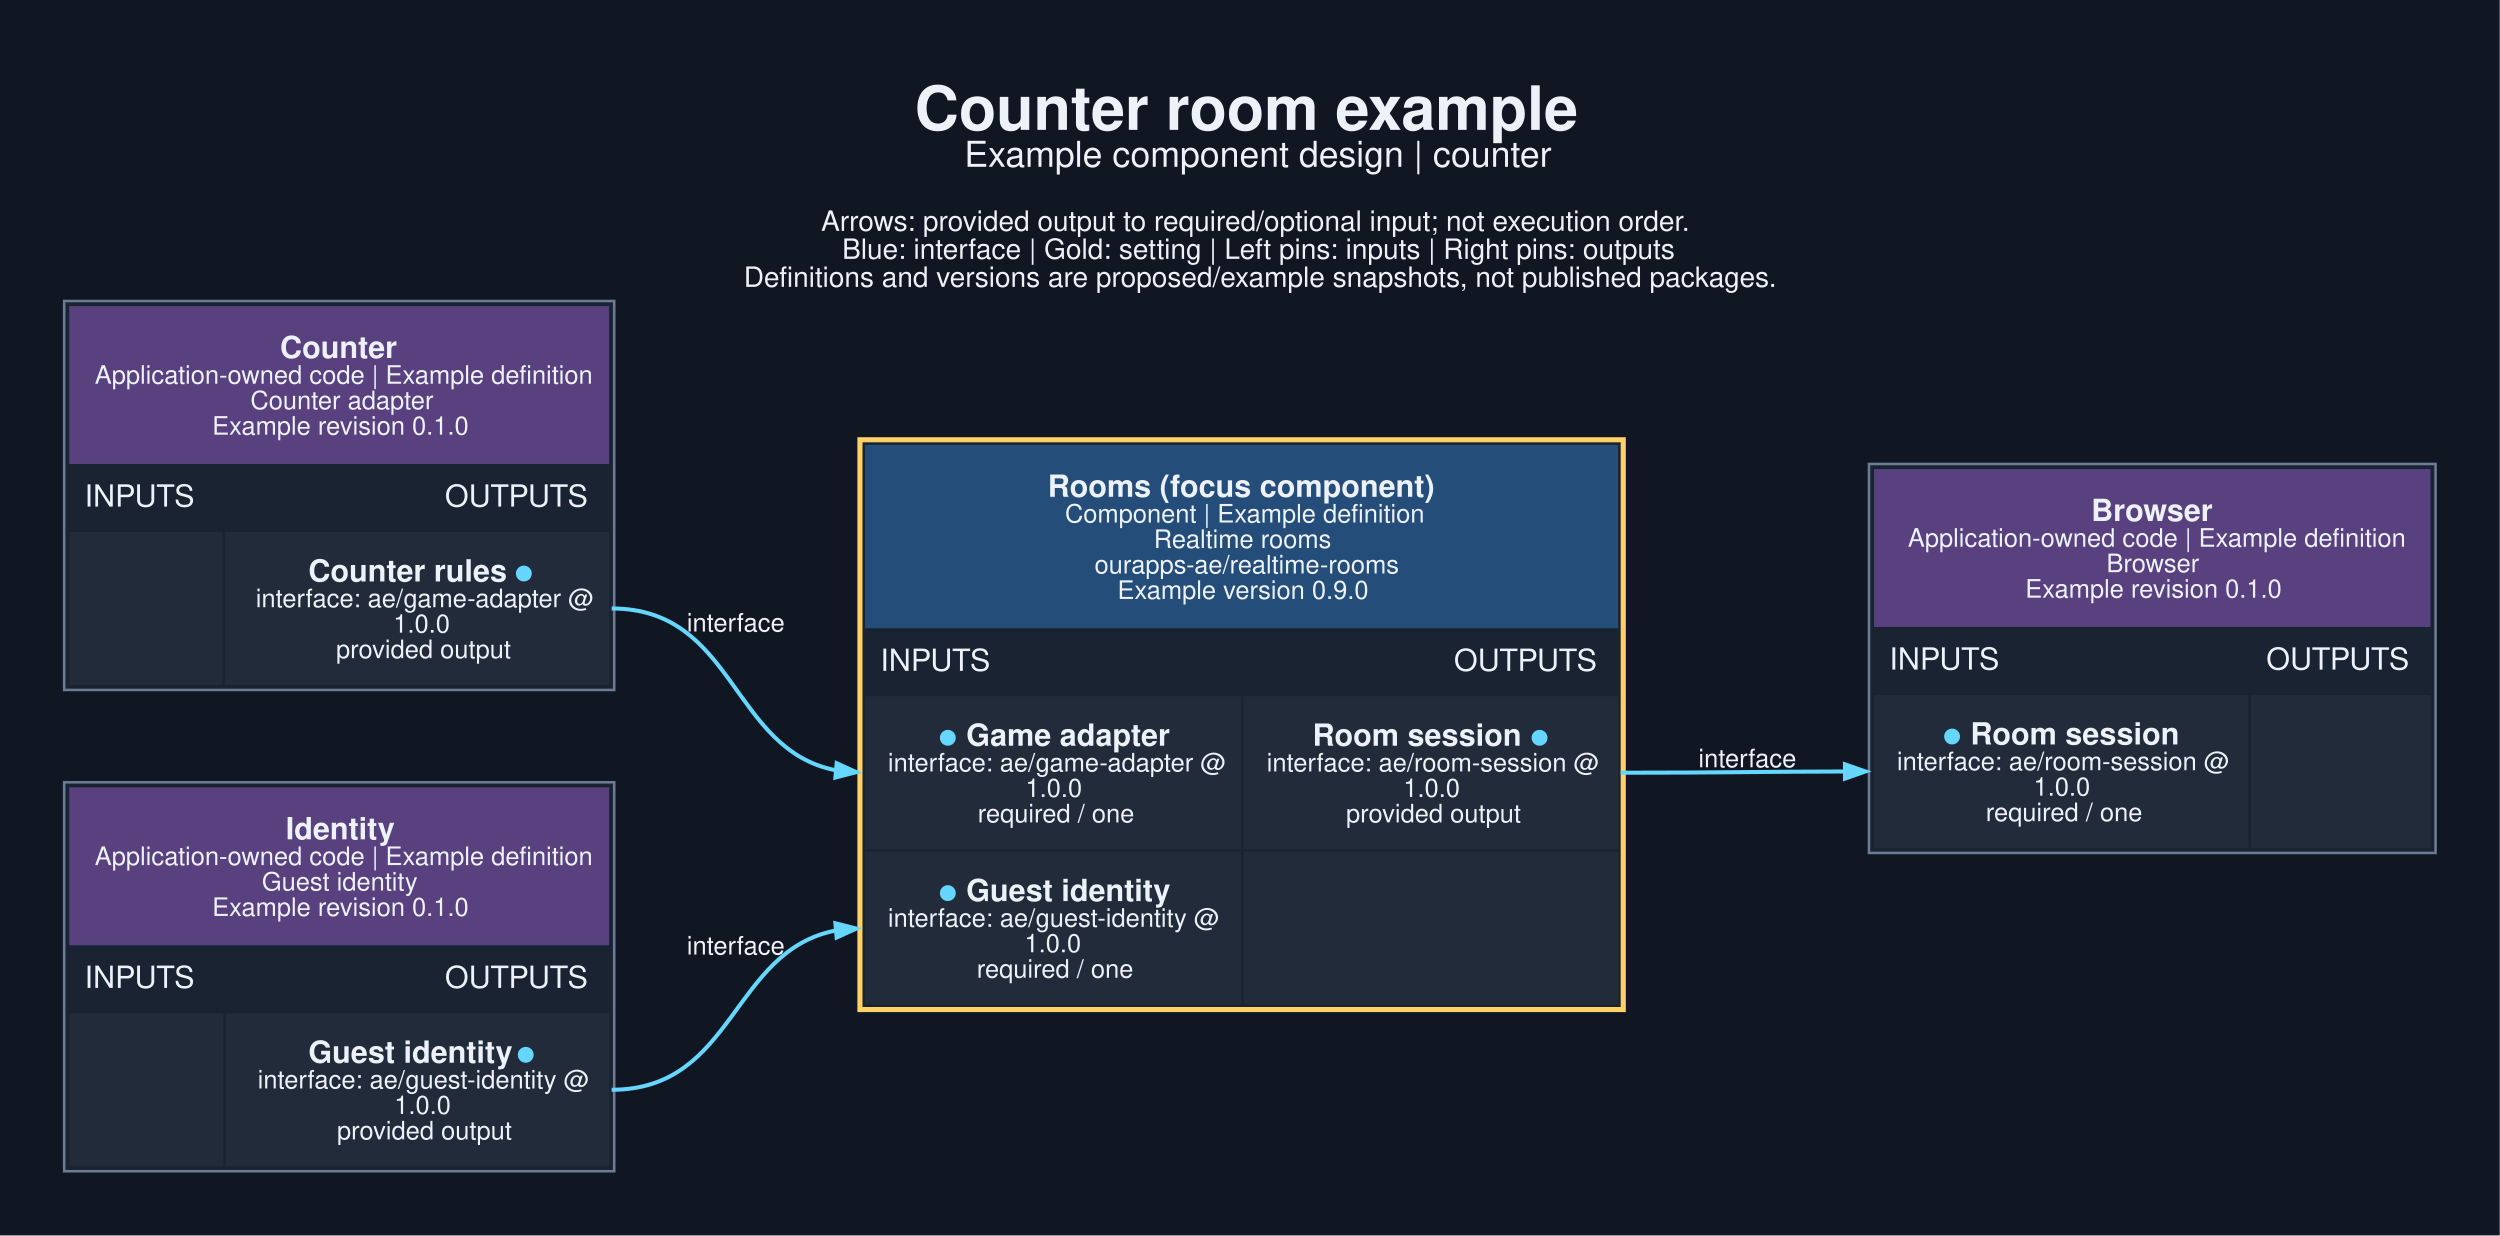
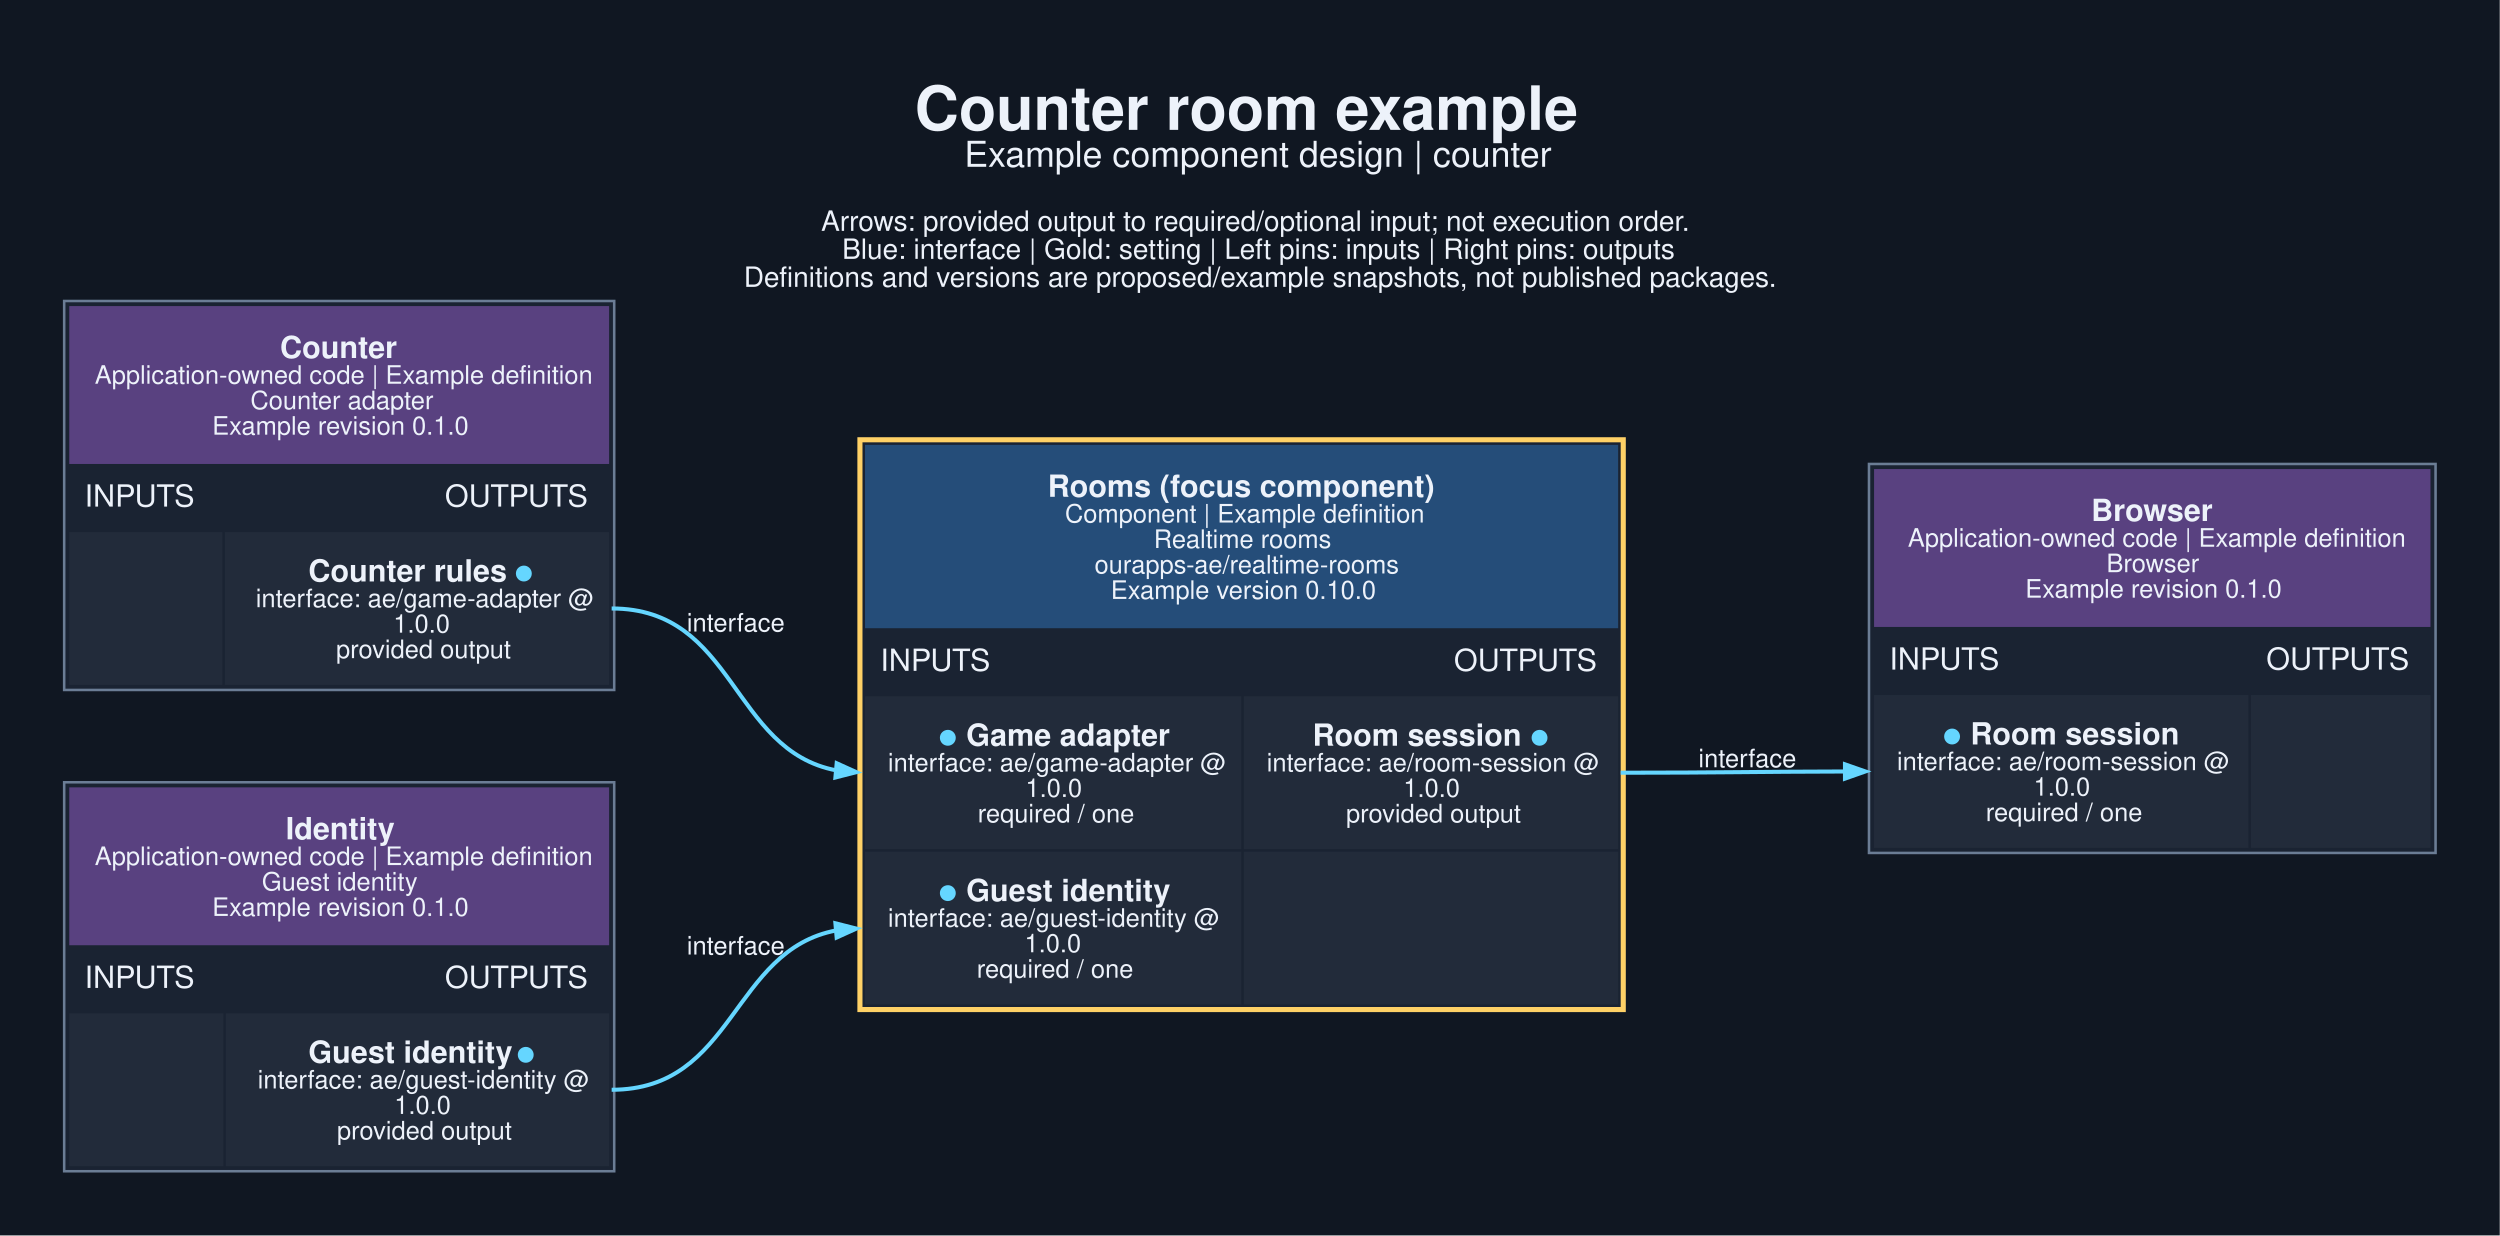
<svg xmlns="http://www.w3.org/2000/svg" width="1309pt" height="647pt" viewBox="0.00 0.00 1309.00 647.00">
  <g id="graph0" class="graph" transform="scale(1.33333 1.33333) rotate(0) translate(25.2 459.95)">
    <polygon fill="#101722" stroke="none" points="-25.2,25.2 -25.2,-459.95 956.45,-459.95 956.45,25.2 -25.2,25.2" />
    <text xml:space="preserve" text-anchor="start" x="334" y="-408.95" font-family="Helvetica,sans-Serif" font-weight="bold" font-size="24.00" fill="#edf2fa">Counter room example</text>
    <text xml:space="preserve" text-anchor="start" x="353.5" y="-394.45" font-family="Helvetica,sans-Serif" font-size="14.00" fill="#edf2fa">Example component design | counter</text>
    <text xml:space="preserve" text-anchor="start" x="297.25" y="-369.3" font-family="Helvetica,sans-Serif" font-size="11.00" fill="#edf2fa">Arrows: provided output to required/optional input; not execution order.</text>
    <text xml:space="preserve" text-anchor="start" x="305.5" y="-358.3" font-family="Helvetica,sans-Serif" font-size="11.00" fill="#edf2fa">Blue: interface | Gold: setting | Left pins: inputs | Right pins: outputs</text>
    <text xml:space="preserve" text-anchor="start" x="266.88" y="-347.3" font-family="Helvetica,sans-Serif" font-size="11.00" fill="#edf2fa">Definitions and versions are proposed/example snapshots, not published packages.</text>
    <g id="node1" class="node">
      <polygon fill="#1a2332" stroke="none" points="0,-189 0,-341.75 216,-341.75 216,-189 0,-189" />
      <polygon fill="#594180" stroke="none" points="2,-277.75 2,-339.75 214,-339.75 214,-277.75 2,-277.75" />
      <text xml:space="preserve" text-anchor="start" x="84.75" y="-319.35" font-family="Helvetica,sans-Serif" font-weight="bold" font-size="12.00" fill="#edf2fa">Counter</text>
      <text xml:space="preserve" text-anchor="start" x="12" y="-309.25" font-family="Helvetica,sans-Serif" font-size="10.00" fill="#edf2fa">Application-owned code | Example definition</text>
      <text xml:space="preserve" text-anchor="start" x="73.12" y="-299.25" font-family="Helvetica,sans-Serif" font-size="10.00" fill="#edf2fa">Counter adapter</text>
      <text xml:space="preserve" text-anchor="start" x="58.12" y="-289.25" font-family="Helvetica,sans-Serif" font-size="10.00" fill="#edf2fa">Example revision 0.1.0</text>
      <text xml:space="preserve" text-anchor="start" x="8" y="-261" font-family="Helvetica,sans-Serif" font-size="12.00" fill="#edf2fa">INPUTS</text>
      <text xml:space="preserve" text-anchor="start" x="149.5" y="-261" font-family="Helvetica,sans-Serif" font-size="12.00" fill="#edf2fa">OUTPUTS</text>
      <polygon fill="#222b3a" stroke="none" points="2,-191 2,-251 62.12,-251 62.12,-191 2,-191" />
      <polygon fill="#222b3a" stroke="none" points="63.12,-191 63.12,-251 214,-251 214,-191 63.12,-191" />
      <text xml:space="preserve" text-anchor="start" x="95.88" y="-231.6" font-family="Helvetica,sans-Serif" font-weight="bold" font-size="12.00" fill="#edf2fa">Counter rules </text>
      <text xml:space="preserve" text-anchor="start" x="176.88" y="-231.6" font-family="Helvetica,sans-Serif" font-weight="bold" font-size="12.00" fill="#65d6ff">●</text>
      <text xml:space="preserve" text-anchor="start" x="75.25" y="-221.5" font-family="Helvetica,sans-Serif" font-size="10.00" fill="#edf2fa">interface: ae/game-adapter @</text>
      <text xml:space="preserve" text-anchor="start" x="129.25" y="-211.5" font-family="Helvetica,sans-Serif" font-size="10.00" fill="#edf2fa">1.0.0</text>
      <text xml:space="preserve" text-anchor="start" x="106.75" y="-201.5" font-family="Helvetica,sans-Serif" font-size="10.00" fill="#edf2fa">provided output</text>
      <polygon fill="none" stroke="#6b7d95" points="0,-189 0,-341.75 216,-341.75 216,-189 0,-189" />
    </g>
    <g id="node3" class="node">
      <polygon fill="#1a2332" stroke="none" points="311.5,-62.5 311.5,-288.25 613.25,-288.25 613.25,-62.5 311.5,-62.5" />
      <polygon fill="#254d79" stroke="none" points="314.5,-213.25 314.5,-285.25 610.25,-285.25 610.25,-213.25 314.5,-213.25" />
      <text xml:space="preserve" text-anchor="start" x="386.25" y="-264.85" font-family="Helvetica,sans-Serif" font-weight="bold" font-size="12.00" fill="#edf2fa">Rooms (focus component)</text>
      <text xml:space="preserve" text-anchor="start" x="393" y="-254.75" font-family="Helvetica,sans-Serif" font-size="10.00" fill="#edf2fa">Component | Example definition</text>
      <text xml:space="preserve" text-anchor="start" x="427.88" y="-244.75" font-family="Helvetica,sans-Serif" font-size="10.00" fill="#edf2fa">Realtime rooms</text>
      <text xml:space="preserve" text-anchor="start" x="404.62" y="-234.75" font-family="Helvetica,sans-Serif" font-size="10.00" fill="#edf2fa">ourapps-ae/realtime-rooms</text>
-       <text xml:space="preserve" text-anchor="start" x="413.62" y="-224.75" font-family="Helvetica,sans-Serif" font-size="10.00" fill="#edf2fa">Example version 0.9.0</text>
+       <text xml:space="preserve" text-anchor="start" x="411" y="-224.75" font-family="Helvetica,sans-Serif" font-size="10.00" fill="#edf2fa">Example version 0.10.0</text>
      <text xml:space="preserve" text-anchor="start" x="320.5" y="-196.5" font-family="Helvetica,sans-Serif" font-size="12.00" fill="#edf2fa">INPUTS</text>
      <text xml:space="preserve" text-anchor="start" x="545.75" y="-196.5" font-family="Helvetica,sans-Serif" font-size="12.00" fill="#edf2fa">OUTPUTS</text>
      <polygon fill="#222b3a" stroke="none" points="314.5,-126.5 314.5,-186.5 462.25,-186.5 462.25,-126.5 314.5,-126.5" />
      <text xml:space="preserve" text-anchor="start" x="343.38" y="-167.1" font-family="Helvetica,sans-Serif" font-weight="bold" font-size="12.00" fill="#65d6ff">●</text>
      <text xml:space="preserve" text-anchor="start" x="350.88" y="-167.1" font-family="Helvetica,sans-Serif" font-weight="bold" font-size="12.00" fill="#edf2fa"> Game adapter</text>
      <text xml:space="preserve" text-anchor="start" x="323.5" y="-157" font-family="Helvetica,sans-Serif" font-size="10.00" fill="#edf2fa">interface: ae/game-adapter @</text>
      <text xml:space="preserve" text-anchor="start" x="377.5" y="-147" font-family="Helvetica,sans-Serif" font-size="10.00" fill="#edf2fa">1.0.0</text>
      <text xml:space="preserve" text-anchor="start" x="358.75" y="-137" font-family="Helvetica,sans-Serif" font-size="10.00" fill="#edf2fa">required / one</text>
      <polygon fill="#222b3a" stroke="none" points="463.25,-126.5 463.25,-186.5 610.25,-186.5 610.25,-126.5 463.25,-126.5" />
      <text xml:space="preserve" text-anchor="start" x="490.25" y="-167.1" font-family="Helvetica,sans-Serif" font-weight="bold" font-size="12.00" fill="#edf2fa">Room session </text>
      <text xml:space="preserve" text-anchor="start" x="575.75" y="-167.1" font-family="Helvetica,sans-Serif" font-weight="bold" font-size="12.00" fill="#65d6ff">●</text>
      <text xml:space="preserve" text-anchor="start" x="472.25" y="-157" font-family="Helvetica,sans-Serif" font-size="10.00" fill="#edf2fa">interface: ae/room-session @</text>
      <text xml:space="preserve" text-anchor="start" x="525.88" y="-147" font-family="Helvetica,sans-Serif" font-size="10.00" fill="#edf2fa">1.0.0</text>
      <text xml:space="preserve" text-anchor="start" x="503.38" y="-137" font-family="Helvetica,sans-Serif" font-size="10.00" fill="#edf2fa">provided output</text>
      <polygon fill="#222b3a" stroke="none" points="314.5,-65.5 314.5,-125.5 462.25,-125.5 462.25,-65.5 314.5,-65.5" />
      <text xml:space="preserve" text-anchor="start" x="343.38" y="-106.1" font-family="Helvetica,sans-Serif" font-weight="bold" font-size="12.00" fill="#65d6ff">●</text>
      <text xml:space="preserve" text-anchor="start" x="350.88" y="-106.1" font-family="Helvetica,sans-Serif" font-weight="bold" font-size="12.00" fill="#edf2fa"> Guest identity</text>
      <text xml:space="preserve" text-anchor="start" x="323.5" y="-96" font-family="Helvetica,sans-Serif" font-size="10.00" fill="#edf2fa">interface: ae/guest-identity @</text>
      <text xml:space="preserve" text-anchor="start" x="377.12" y="-86" font-family="Helvetica,sans-Serif" font-size="10.00" fill="#edf2fa">1.0.0</text>
      <text xml:space="preserve" text-anchor="start" x="358.38" y="-76" font-family="Helvetica,sans-Serif" font-size="10.00" fill="#edf2fa">required / one</text>
      <polygon fill="#222b3a" stroke="none" points="463.25,-65.5 463.25,-125.5 610.25,-125.5 610.25,-65.5 463.25,-65.5" />
      <polygon fill="none" stroke="#ffd166" stroke-width="2" points="312.5,-63.5 312.5,-287.25 612.25,-287.25 612.25,-63.5 312.5,-63.5" />
    </g>
    <g id="edge1" class="edge">
      <path fill="none" stroke="#65d6ff" stroke-width="1.6" d="M215,-221C263.65,-221 261.75,-165.25 303.29,-157.41" />
      <polygon fill="#65d6ff" stroke="#65d6ff" stroke-width="1.6" points="303.37,-160.22 311.09,-156.72 302.87,-154.64 303.37,-160.22" />
      <text xml:space="preserve" text-anchor="middle" x="263.75" y="-211.94" font-family="Helvetica,sans-Serif" font-size="10.00" fill="#edf2fa">interface</text>
    </g>
    <g id="node2" class="node">
      <polygon fill="#1a2332" stroke="none" points="0,0 0,-152.75 216,-152.75 216,0 0,0" />
      <polygon fill="#594180" stroke="none" points="2,-88.75 2,-150.75 214,-150.75 214,-88.75 2,-88.75" />
      <text xml:space="preserve" text-anchor="start" x="87" y="-130.35" font-family="Helvetica,sans-Serif" font-weight="bold" font-size="12.00" fill="#edf2fa">Identity</text>
      <text xml:space="preserve" text-anchor="start" x="12" y="-120.25" font-family="Helvetica,sans-Serif" font-size="10.00" fill="#edf2fa">Application-owned code | Example definition</text>
      <text xml:space="preserve" text-anchor="start" x="77.62" y="-110.25" font-family="Helvetica,sans-Serif" font-size="10.00" fill="#edf2fa">Guest identity</text>
      <text xml:space="preserve" text-anchor="start" x="58.12" y="-100.25" font-family="Helvetica,sans-Serif" font-size="10.00" fill="#edf2fa">Example revision 0.1.0</text>
      <text xml:space="preserve" text-anchor="start" x="8" y="-72" font-family="Helvetica,sans-Serif" font-size="12.00" fill="#edf2fa">INPUTS</text>
      <text xml:space="preserve" text-anchor="start" x="149.5" y="-72" font-family="Helvetica,sans-Serif" font-size="12.00" fill="#edf2fa">OUTPUTS</text>
      <polygon fill="#222b3a" stroke="none" points="2,-2 2,-62 62.5,-62 62.5,-2 2,-2" />
      <polygon fill="#222b3a" stroke="none" points="63.5,-2 63.5,-62 214,-62 214,-2 63.5,-2" />
      <text xml:space="preserve" text-anchor="start" x="95.88" y="-42.6" font-family="Helvetica,sans-Serif" font-weight="bold" font-size="12.00" fill="#edf2fa">Guest identity </text>
      <text xml:space="preserve" text-anchor="start" x="177.62" y="-42.6" font-family="Helvetica,sans-Serif" font-weight="bold" font-size="12.00" fill="#65d6ff">●</text>
      <text xml:space="preserve" text-anchor="start" x="76" y="-32.5" font-family="Helvetica,sans-Serif" font-size="10.00" fill="#edf2fa">interface: ae/guest-identity @</text>
      <text xml:space="preserve" text-anchor="start" x="129.62" y="-22.5" font-family="Helvetica,sans-Serif" font-size="10.00" fill="#edf2fa">1.0.0</text>
      <text xml:space="preserve" text-anchor="start" x="107.12" y="-12.5" font-family="Helvetica,sans-Serif" font-size="10.00" fill="#edf2fa">provided output</text>
      <polygon fill="none" stroke="#6b7d95" points="0,0 0,-152.75 216,-152.75 216,0 0,0" />
    </g>
    <g id="edge2" class="edge">
      <path fill="none" stroke="#65d6ff" stroke-width="1.6" d="M215,-32C263.42,-32 261.93,-86.88 303.33,-94.6" />
      <polygon fill="#65d6ff" stroke="#65d6ff" stroke-width="1.6" points="302.87,-97.37 311.09,-95.29 303.36,-91.79 302.87,-97.37" />
      <text xml:space="preserve" text-anchor="middle" x="263.75" y="-85.1" font-family="Helvetica,sans-Serif" font-size="10.00" fill="#edf2fa">interface</text>
    </g>
    <g id="node4" class="node">
      <polygon fill="#1a2332" stroke="none" points="708.75,-125 708.75,-277.75 931.25,-277.75 931.25,-125 708.75,-125" />
      <polygon fill="#594180" stroke="none" points="710.75,-213.75 710.75,-275.75 929.25,-275.75 929.25,-213.75 710.75,-213.75" />
      <text xml:space="preserve" text-anchor="start" x="796" y="-255.35" font-family="Helvetica,sans-Serif" font-weight="bold" font-size="12.00" fill="#edf2fa">Browser</text>
      <text xml:space="preserve" text-anchor="start" x="724" y="-245.25" font-family="Helvetica,sans-Serif" font-size="10.00" fill="#edf2fa">Application-owned code | Example definition</text>
      <text xml:space="preserve" text-anchor="start" x="802" y="-235.25" font-family="Helvetica,sans-Serif" font-size="10.00" fill="#edf2fa">Browser</text>
      <text xml:space="preserve" text-anchor="start" x="770.12" y="-225.25" font-family="Helvetica,sans-Serif" font-size="10.00" fill="#edf2fa">Example revision 0.1.0</text>
      <text xml:space="preserve" text-anchor="start" x="716.75" y="-197" font-family="Helvetica,sans-Serif" font-size="12.00" fill="#edf2fa">INPUTS</text>
      <text xml:space="preserve" text-anchor="start" x="864.75" y="-197" font-family="Helvetica,sans-Serif" font-size="12.00" fill="#edf2fa">OUTPUTS</text>
      <polygon fill="#222b3a" stroke="none" points="710.75,-127 710.75,-187 857.75,-187 857.75,-127 710.75,-127" />
      <text xml:space="preserve" text-anchor="start" x="737.75" y="-167.6" font-family="Helvetica,sans-Serif" font-weight="bold" font-size="12.00" fill="#65d6ff">●</text>
      <text xml:space="preserve" text-anchor="start" x="745.25" y="-167.6" font-family="Helvetica,sans-Serif" font-weight="bold" font-size="12.00" fill="#edf2fa"> Room session</text>
      <text xml:space="preserve" text-anchor="start" x="719.75" y="-157.5" font-family="Helvetica,sans-Serif" font-size="10.00" fill="#edf2fa">interface: ae/room-session @</text>
      <text xml:space="preserve" text-anchor="start" x="773.38" y="-147.5" font-family="Helvetica,sans-Serif" font-size="10.00" fill="#edf2fa">1.0.0</text>
      <text xml:space="preserve" text-anchor="start" x="754.62" y="-137.5" font-family="Helvetica,sans-Serif" font-size="10.00" fill="#edf2fa">required / one</text>
      <polygon fill="#222b3a" stroke="none" points="858.75,-127 858.75,-187 929.25,-187 929.25,-127 858.75,-127" />
      <polygon fill="none" stroke="#6b7d95" points="708.75,-125 708.75,-277.75 931.25,-277.75 931.25,-125 708.75,-125" />
    </g>
    <g id="edge3" class="edge">
      <path fill="none" stroke="#65d6ff" stroke-width="1.6" d="M611.25,-156.5C651.44,-156.5 663.96,-156.92 699.6,-156.99" />
      <polygon fill="#65d6ff" stroke="#65d6ff" stroke-width="1.6" points="699.33,-159.79 707.33,-157 699.33,-154.19 699.33,-159.79" />
      <text xml:space="preserve" text-anchor="middle" x="661" y="-158.65" font-family="Helvetica,sans-Serif" font-size="10.00" fill="#edf2fa">interface</text>
    </g>
  </g>
</svg>
